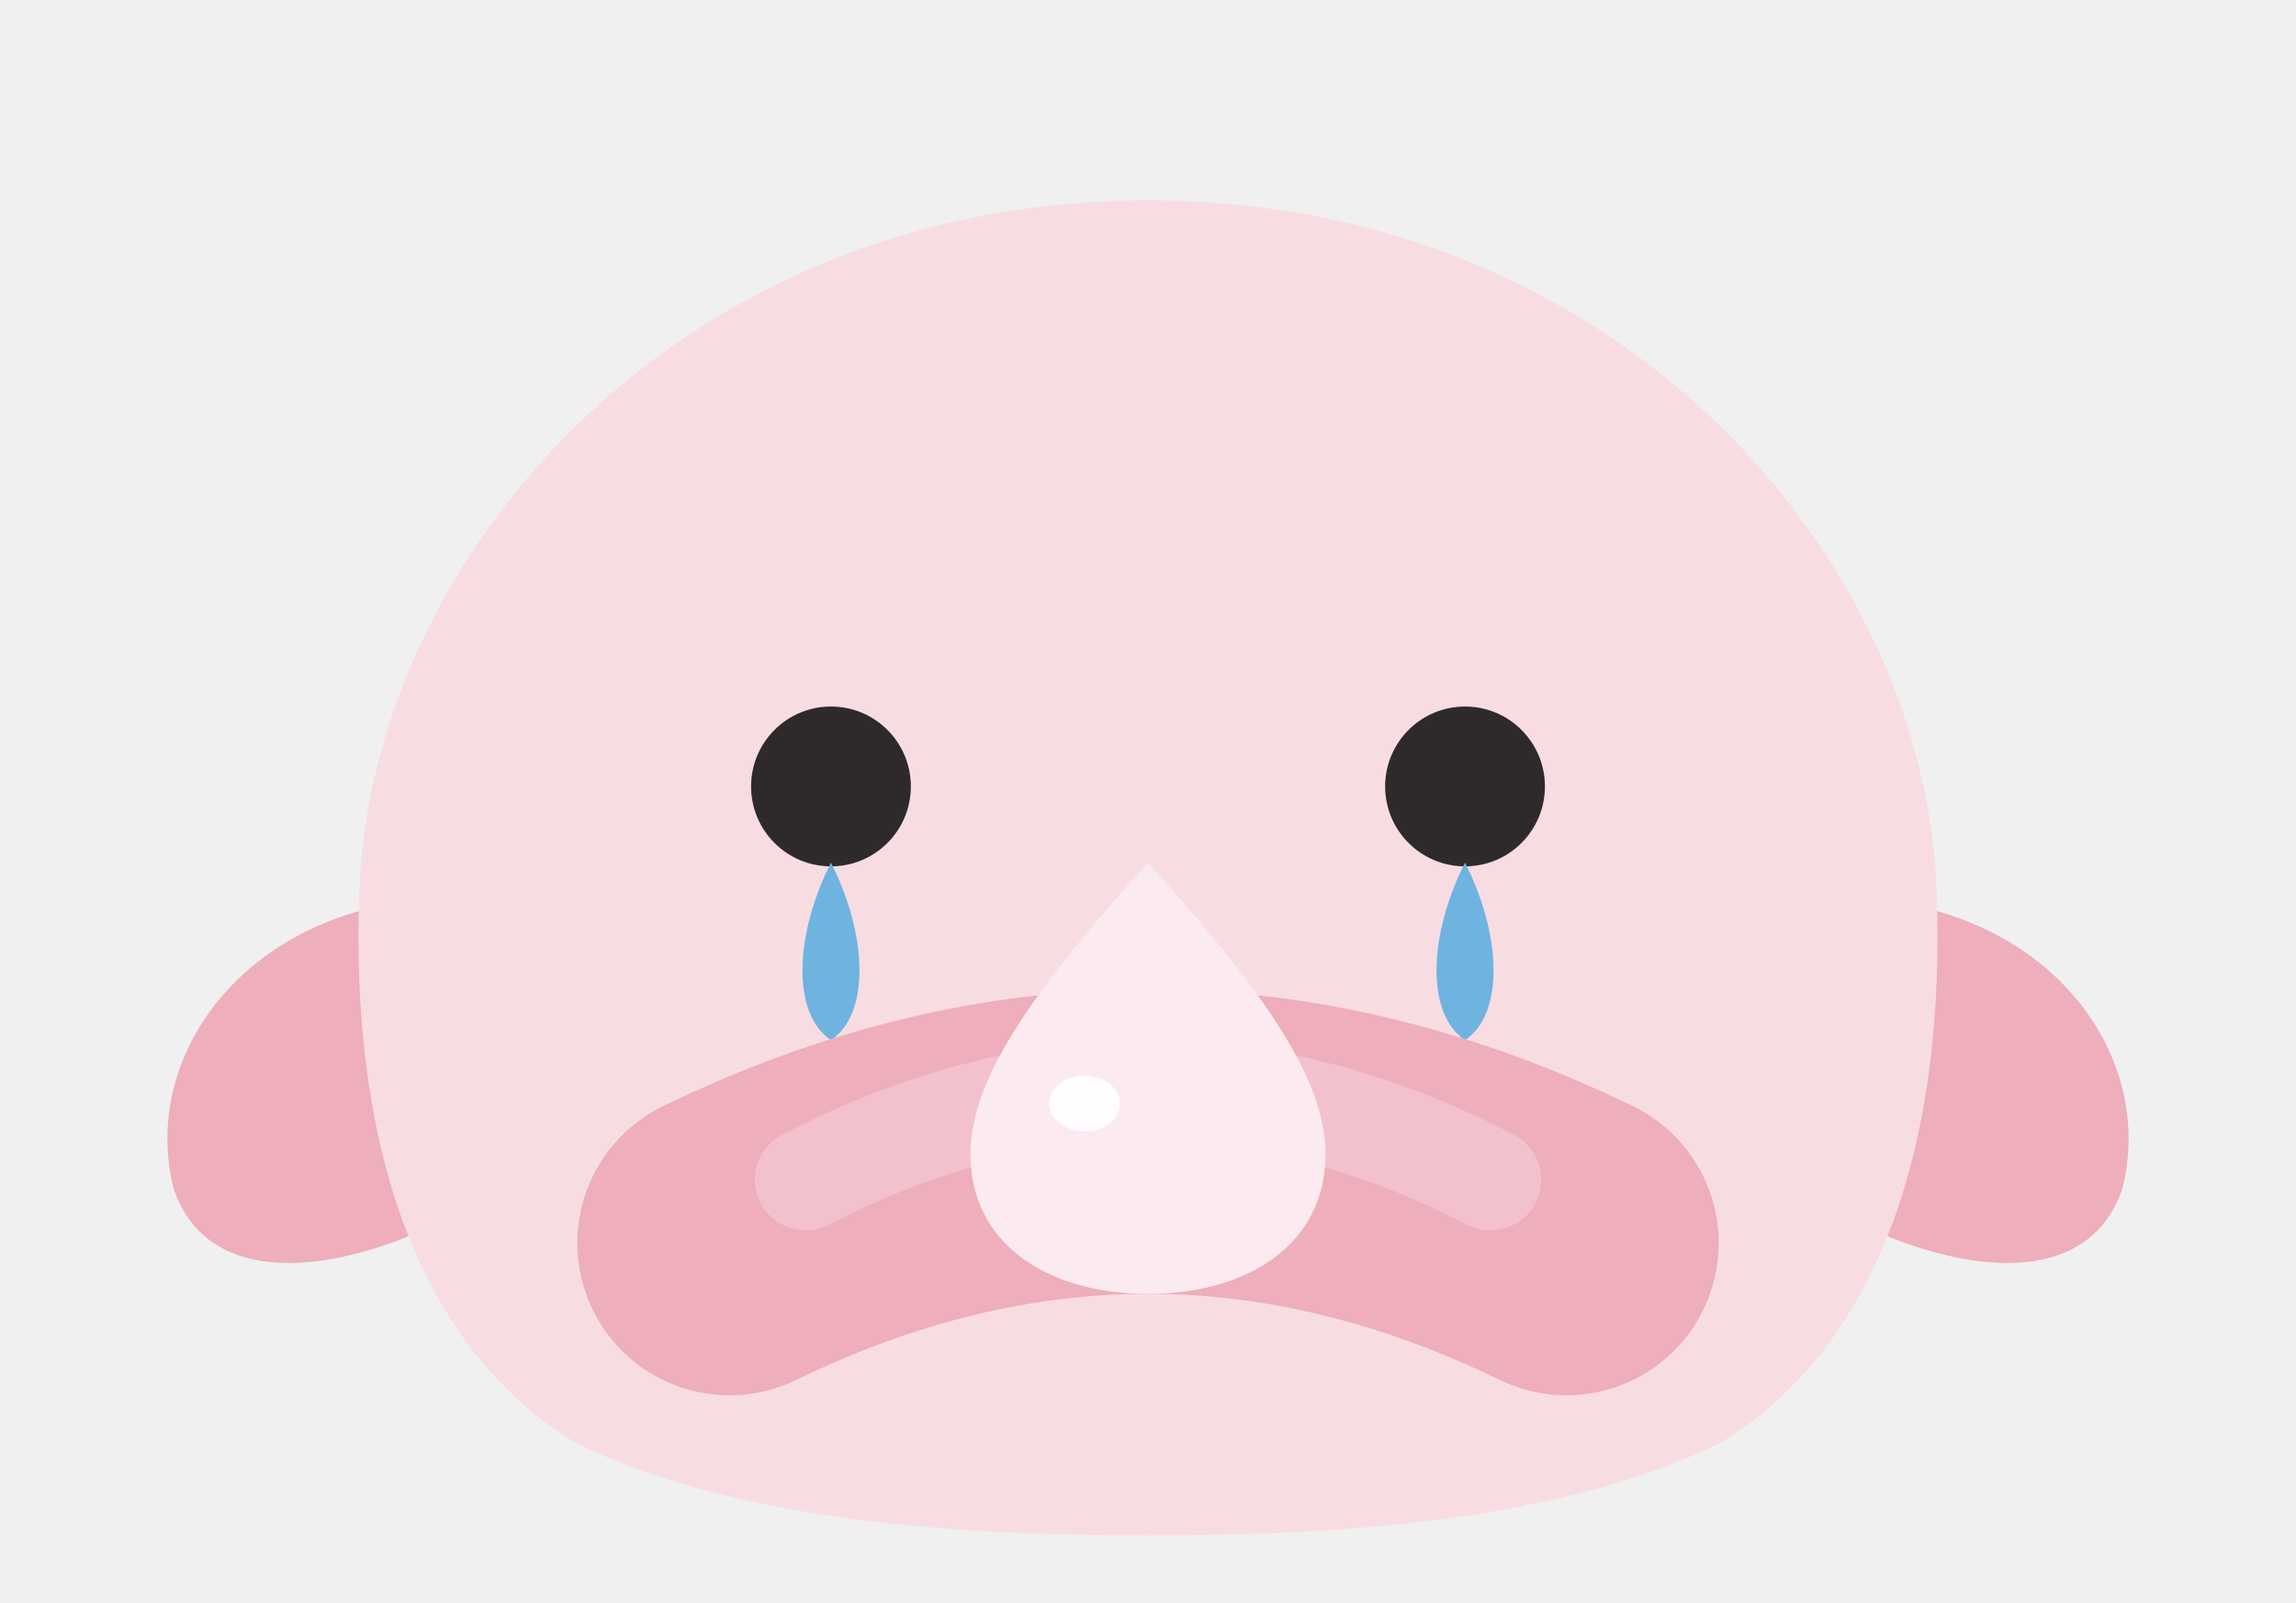
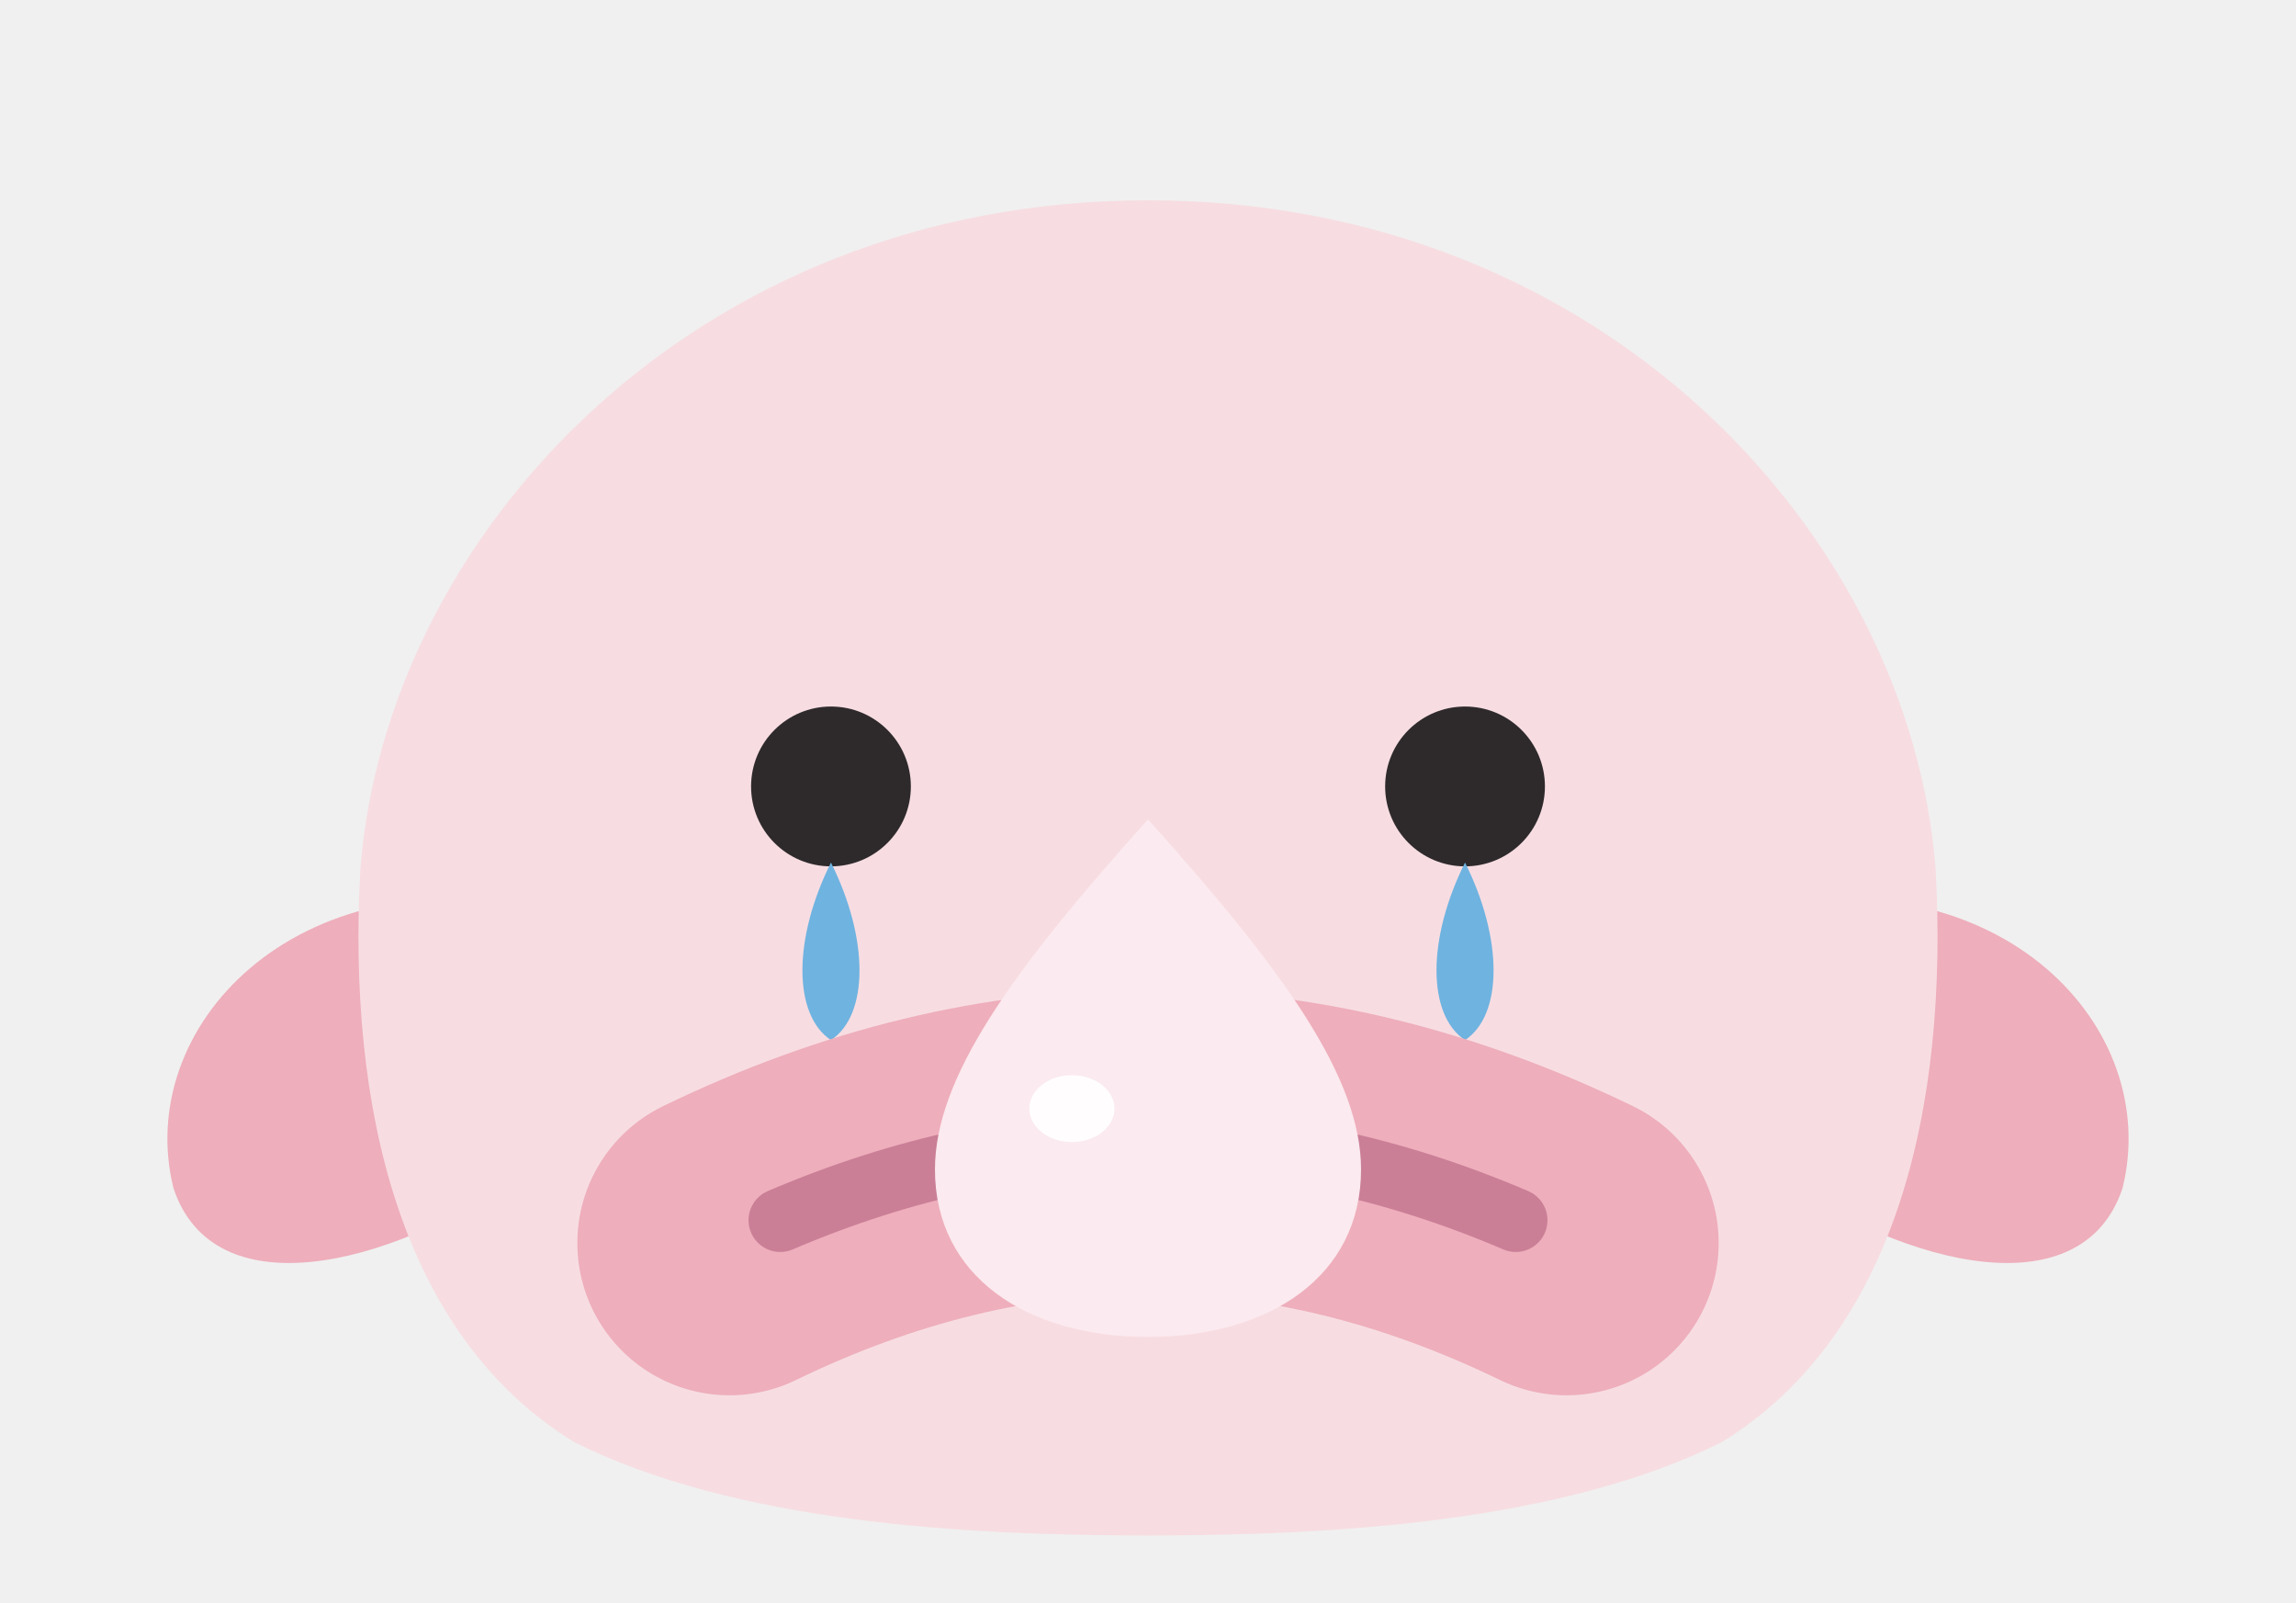
<svg xmlns="http://www.w3.org/2000/svg" viewBox="-16 0 172 120" role="img" aria-label="水滴魚（窩窩頭）">
  <g class="fins">
    <path class="fin fin-left" d="M 25 68 C 6 64 -6 77 -3 89 C 0 98 13 95 23 88 Z" fill="#eeaebb" />
    <path class="fin fin-right" d="M 115 68 C 134 64 146 77 143 89 C 140 98 127 95 117 88 Z" fill="#eeaebb" />
  </g>
  <path class="body-shape" d="M 70 15 C 36 15 13 40 11 65 C 10 83 14 100 27 108 C 39 114 56 115 70 115 C 84 115 101 114 113 108 C 126 100 130 83 129 65 C 127 40 104 15 70 15 Z" fill="#f7dde2" />
  <g class="face" transform="translate(3.5 3.8) scale(0.95)">
    <g class="eyes">
      <circle class="eye eye-left" cx="45" cy="58" r="6.3" fill="#2e2a2c" />
      <circle class="eye eye-right" cx="95" cy="58" r="6.3" fill="#2e2a2c" />
    </g>
    <g class="tears">
      <path class="tear tear-left" d="M 45 64 C 48 70 48 76 45 78 C 42 76 42 70 45 64 Z" fill="#6fb3e0" />
      <path class="tear tear-right" d="M 95 64 C 98 70 98 76 95 78 C 92 76 92 70 95 64 Z" fill="#6fb3e0" />
    </g>
    <g class="mouth">
      <path d="M 37 94 Q 70 78 103 94" stroke="#eeaebb" stroke-width="24" fill="none" stroke-linecap="round" stroke-linejoin="round" />
-       <path d="M 43 89 Q 70 75 97 89" stroke="#f6cdd9" stroke-width="8" fill="none" stroke-linecap="round" opacity="0.6" />
+       <path d="M 41 92.2 Q 70 79.8 99 92.2" stroke="#c87d95" stroke-width="5" fill="none" stroke-linecap="round" opacity="0.95" />
    </g>
    <g class="nose">
-       <path d="M 70 64 C 79 74 84 81 84 87 C 84 94 78 98 70 98 C 62 98 56 94 56 87 C 56 81 61 74 70 64 Z" fill="#fbeaef" />
-       <ellipse cx="65" cy="83" rx="2.8" ry="2.2" fill="white" opacity="0.9" />
+       <path d="M 70 60.6 C 80.8 72.6 86.8 81 86.8 88.2 C 86.8 96.6 79.6 101.4 70 101.4 C 60.4 101.4 53.2 96.6 53.2 88.2 C 53.2 81 59.2 72.6 70 60.6 Z" fill="#fbeaef" />
+       <ellipse cx="64" cy="83.4" rx="3.36" ry="2.64" fill="white" opacity="0.9" />
    </g>
  </g>
</svg>
